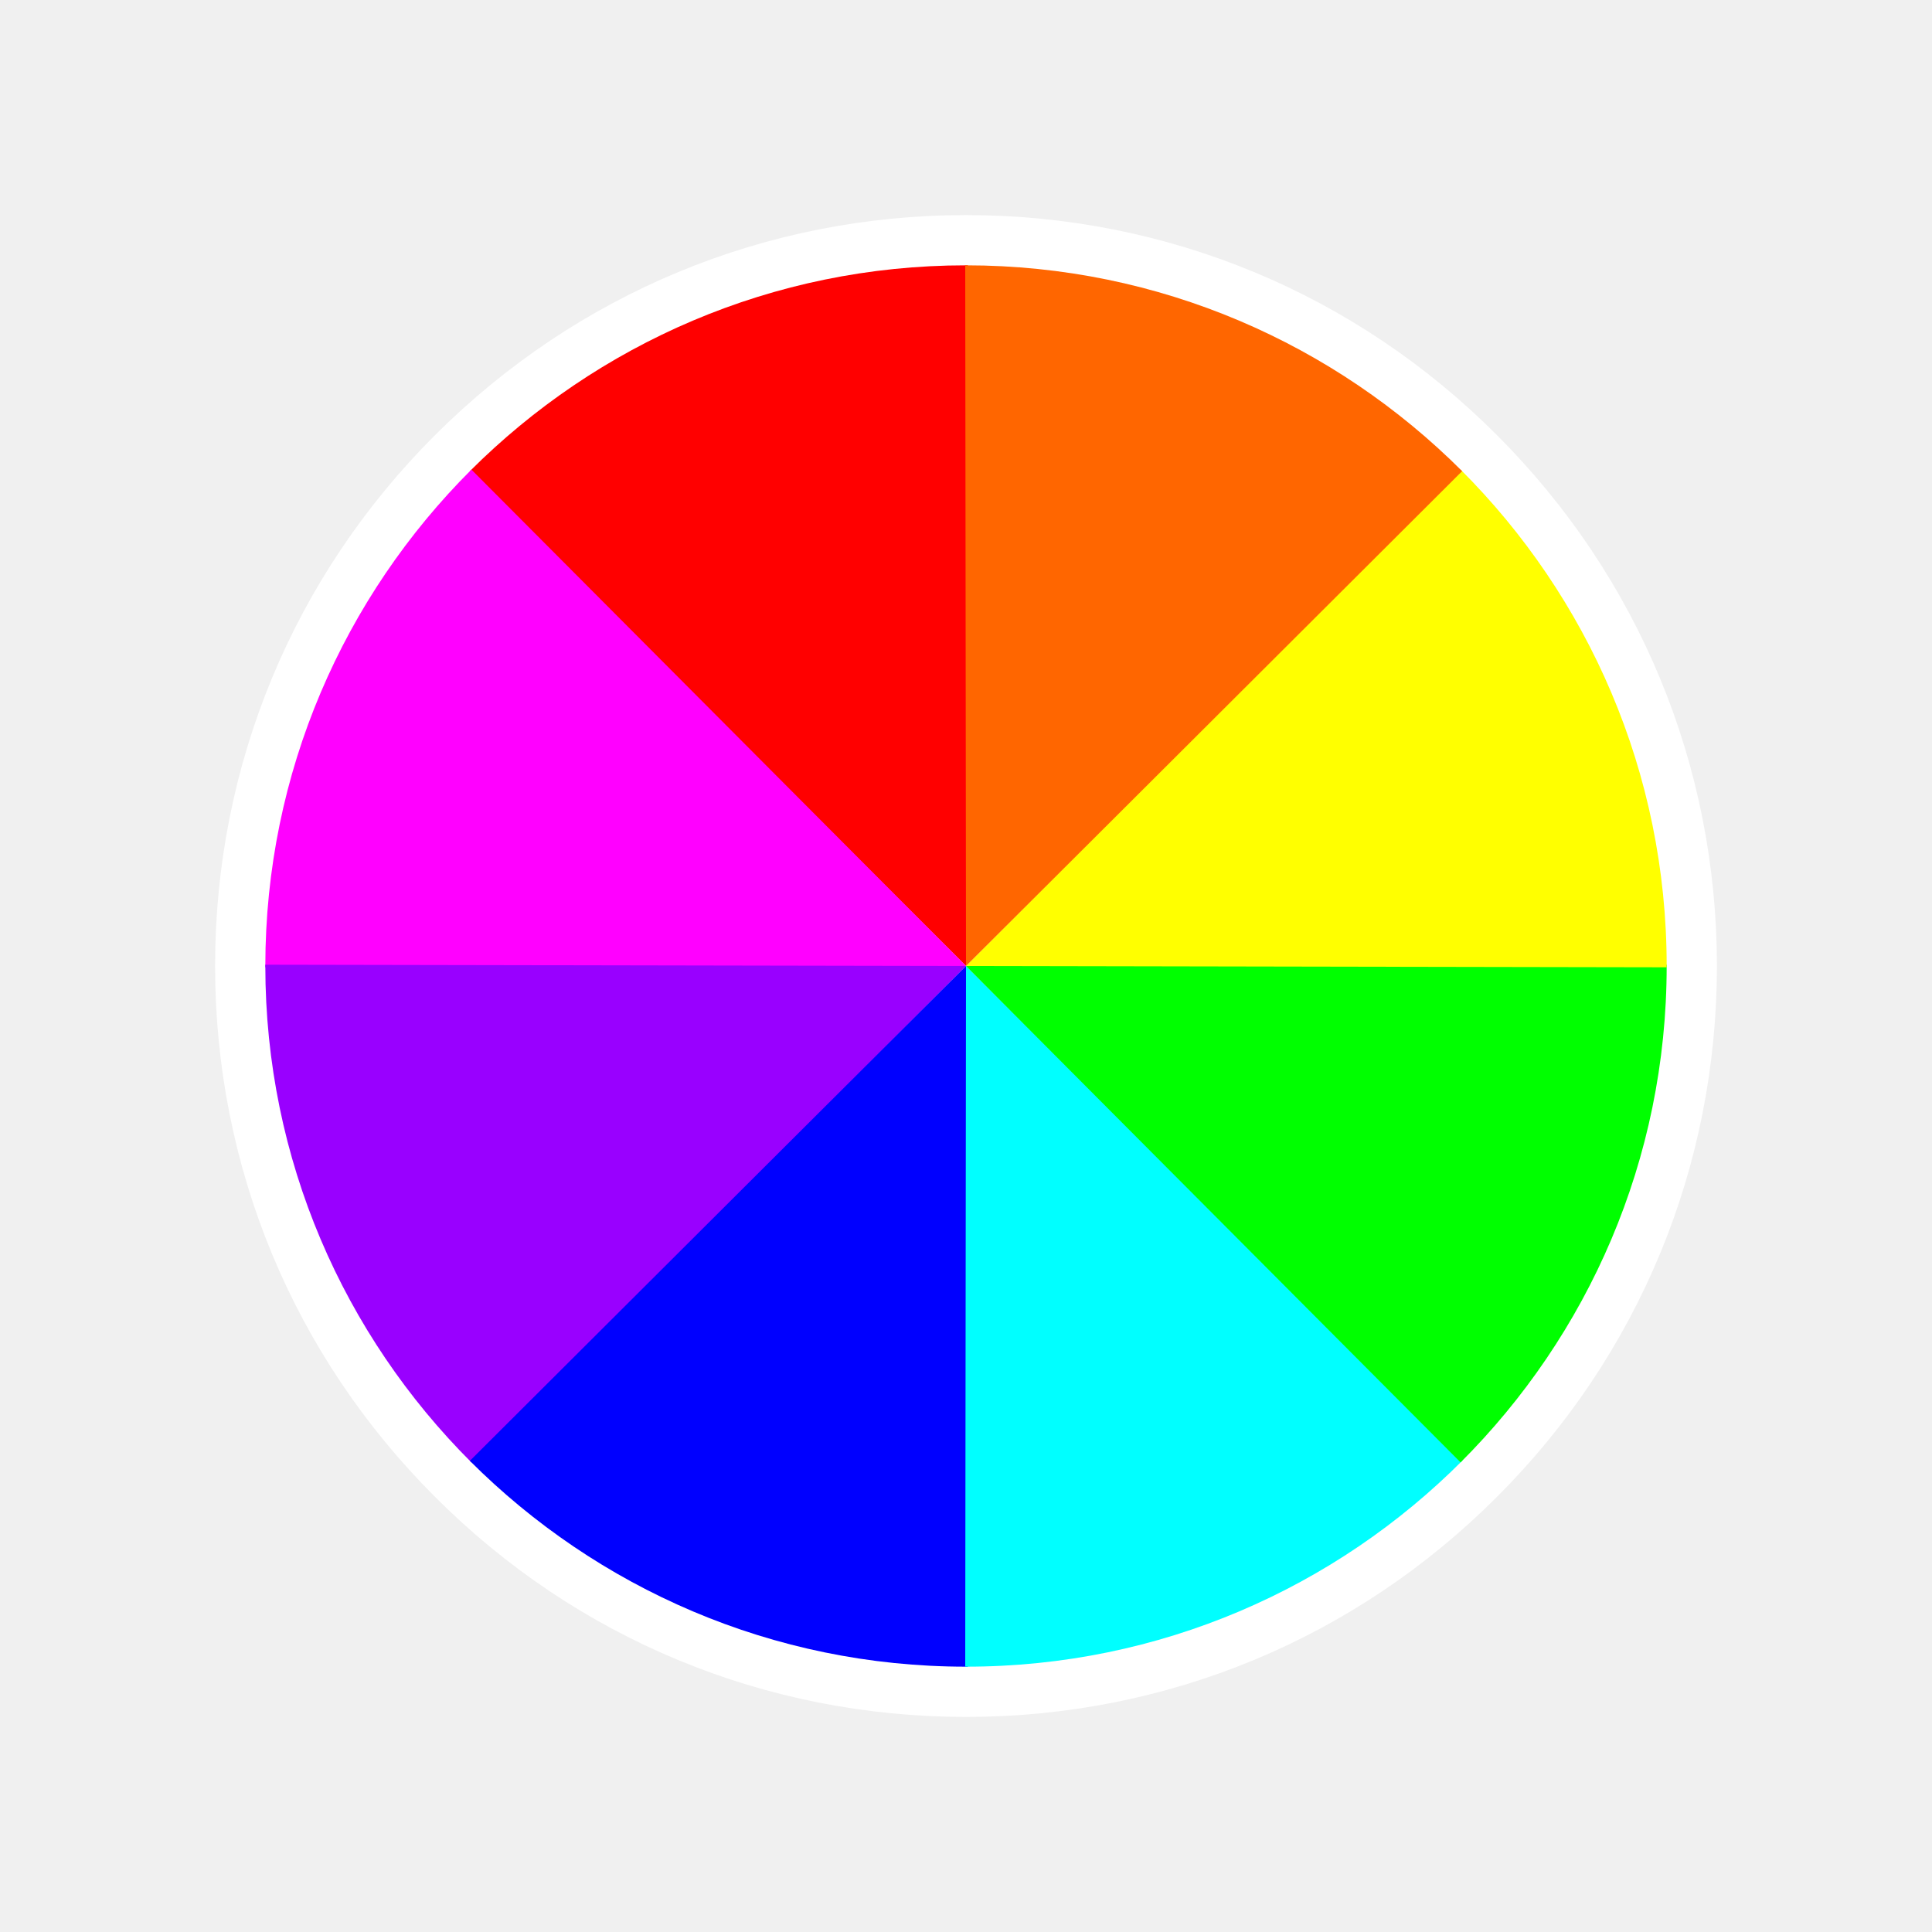
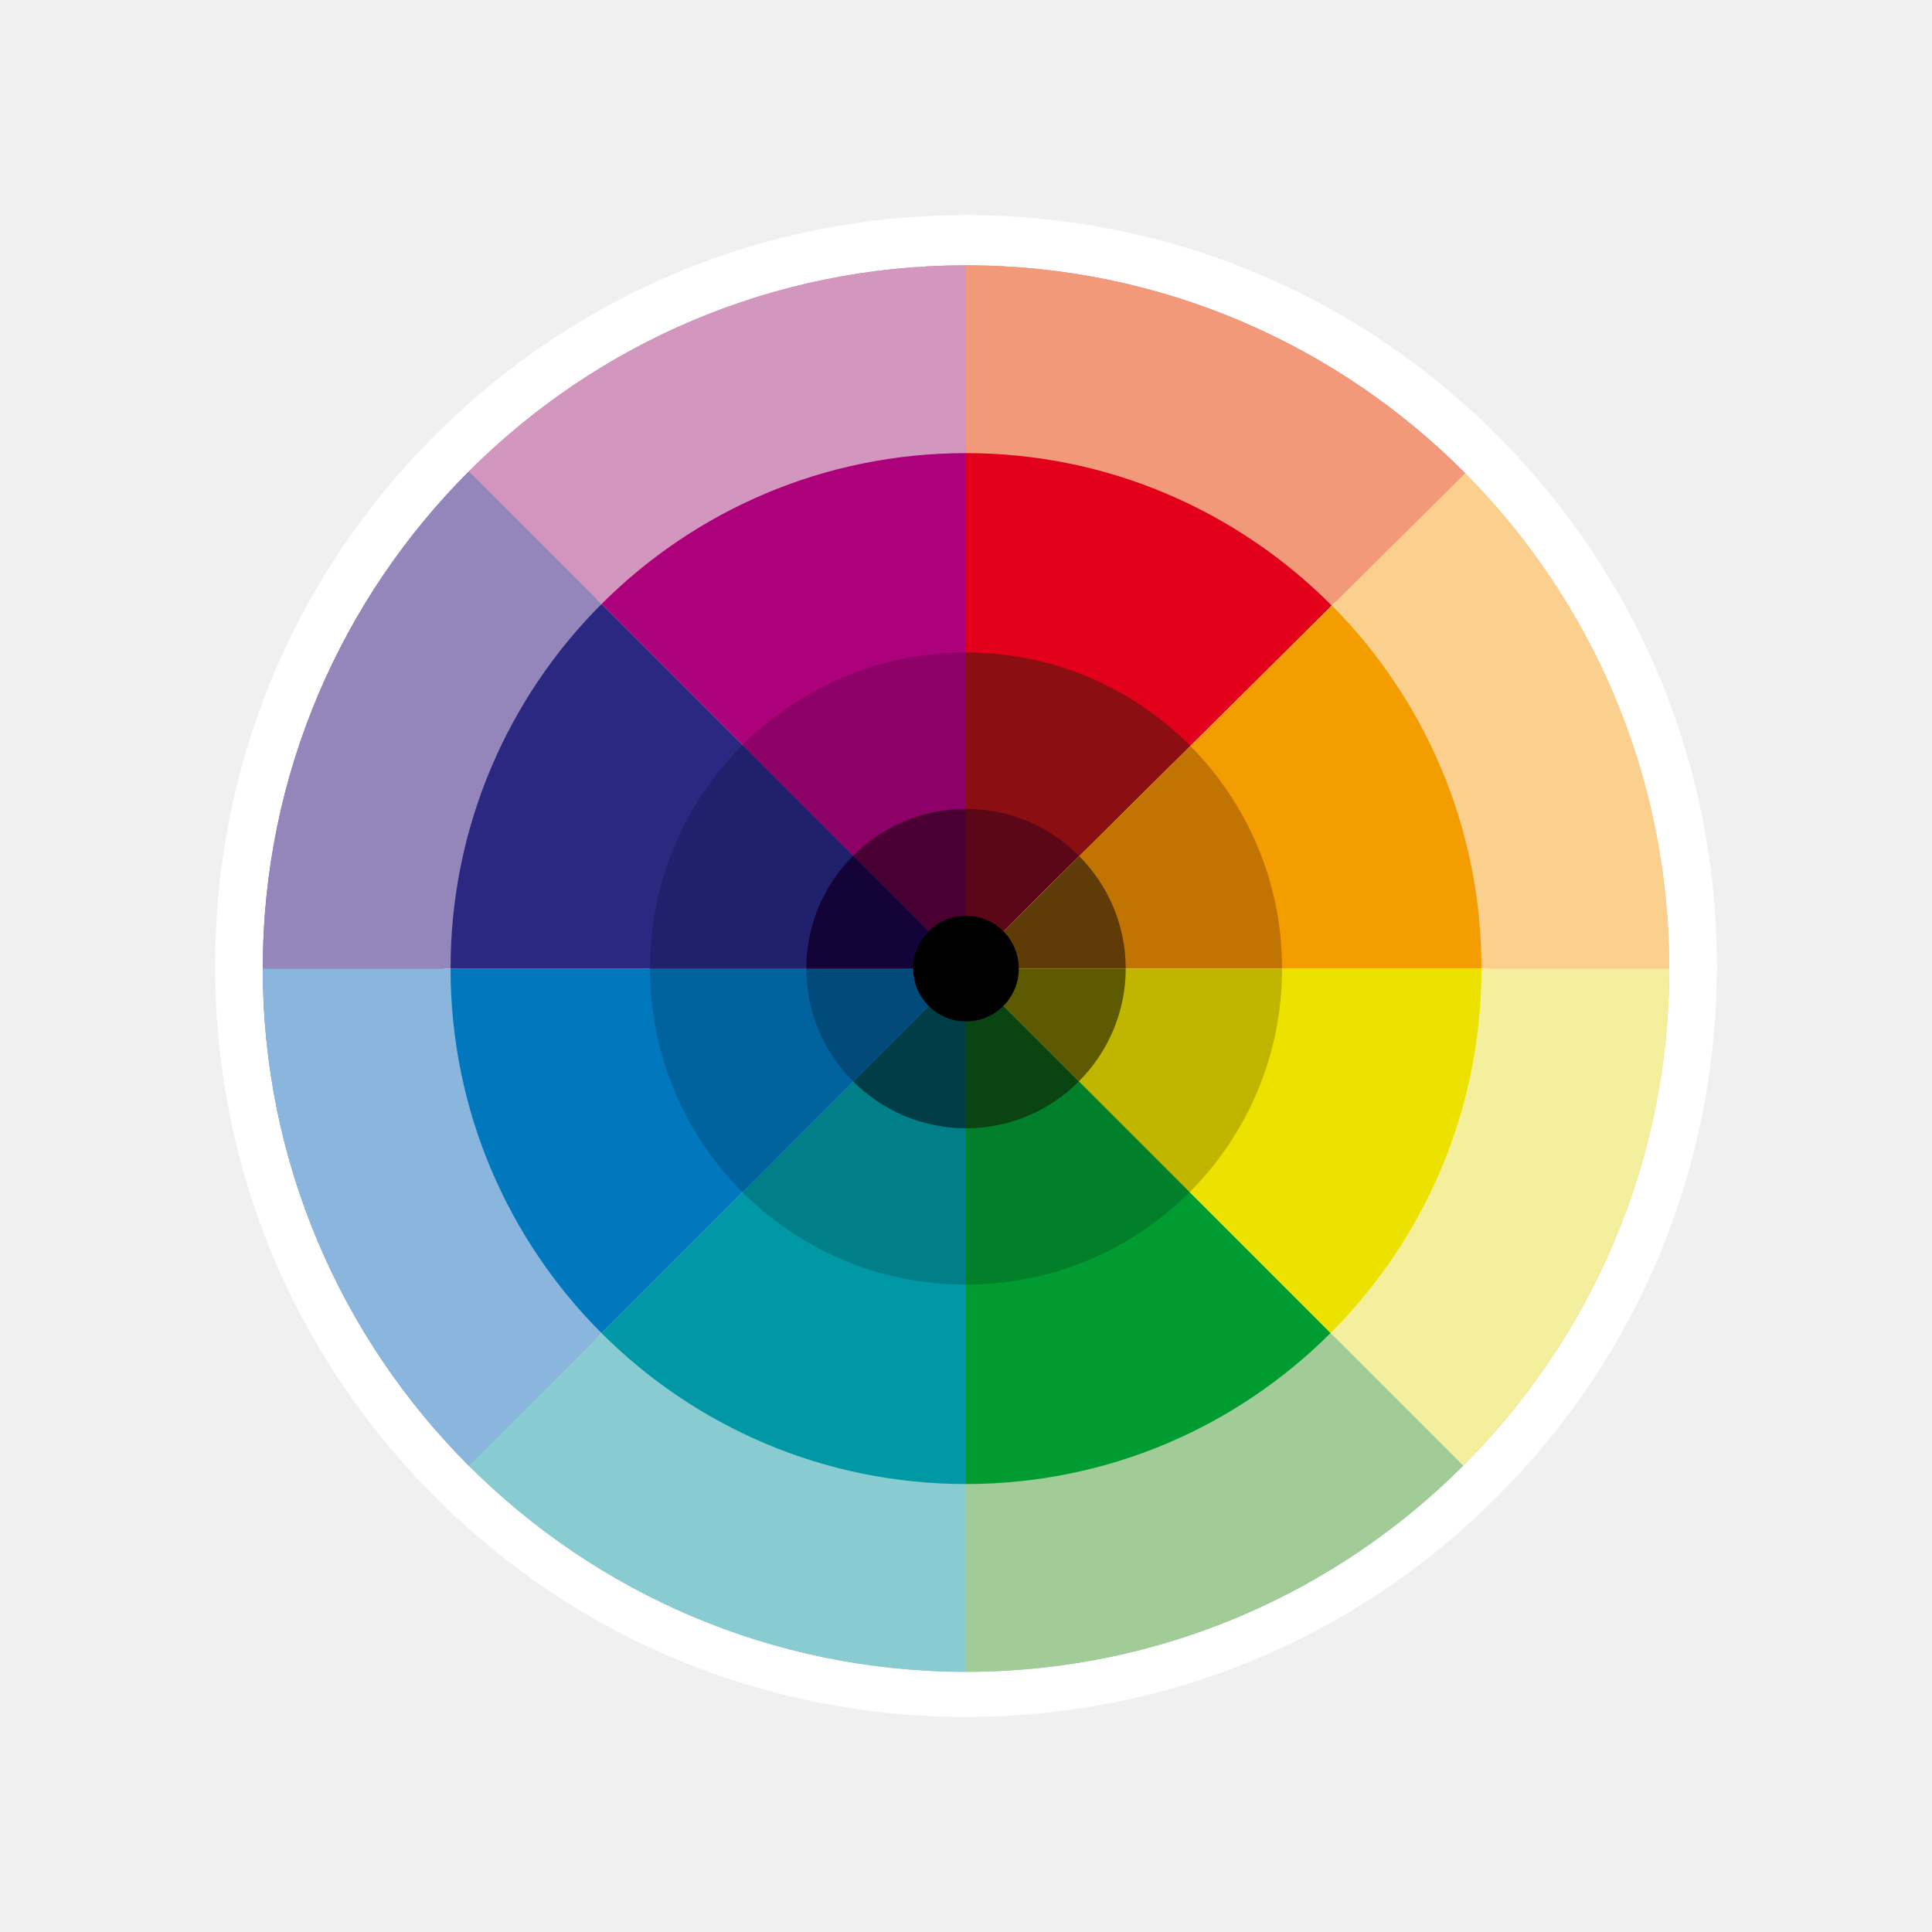
<svg xmlns="http://www.w3.org/2000/svg" version="1.1" id="Layer_1" x="0px" y="0px" viewBox="0 0 750 750" style="enable-background:new 0 0 750 750;" xml:space="preserve">
  <g>
    <g>
      <g>
-         <path style="fill:#FFFFFF;" d="M375,666.5c-77.9,0-151.1-30.3-206.1-85.4C113.8,526.1,83.5,452.9,83.5,375s30.3-151.1,85.4-206.1     S297.1,83.5,375,83.5s151.1,30.3,206.1,85.4c55.1,55.1,85.4,128.3,85.4,206.1s-30.3,151.1-85.4,206.1     C526.1,636.2,452.9,666.5,375,666.5z M375,124.5c-138.1,0-250.5,112.4-250.5,250.5S236.9,625.5,375,625.5S625.5,513.1,625.5,375     S513.1,124.5,375,124.5z" />
+         <g>
+           <path style="fill:#FFFFFF;" d="M375,666.5c-77.9,0-151.1-30.3-206.1-85.4c-55.1-55-85.4-128.2-85.4-206.1s30.3-151.1,85.4-206.1      S297.1,83.5,375,83.5s151.1,30.3,206.1,85.4c55.1,55.1,85.4,128.3,85.4,206.1s-30.3,151.1-85.4,206.1      C526.1,636.2,452.9,666.5,375,666.5z M375,124.5c-138.1,0-250.5,112.4-250.5,250.5S236.9,625.5,375,625.5S625.5,513.1,625.5,375      S513.1,124.5,375,124.5z" />
+         </g>
      </g>
+     </g>
+     <g>
+       <circle style="fill:#646464;" cx="375" cy="376" r="272.2" />
+       <path style="fill:#8986BB;" d="M182,183c-49.4,49.4-80,117.7-80,193s30.6,143.6,80,193l193-193L182,183z" />
+       <path style="fill:#C294A9;" d="M375,103c-75.4,0-143.6,30.6-193,80l193,193l193.8-192.3C519.3,133.9,450.8,103,375,103z" />
+       <path style="fill:#F4C29C;" d="M568.8,183.7L375,376l193,193c49.4-49.4,80-117.7,80-193C648,301,617.8,233.1,568.8,183.7z" />
+       <path style="fill:#A1CCBD;" d="M375,376L182,569c49.4,49.4,117.7,80,193,80s143.6-30.6,193-80L375,376z" />
      <g>
-         <g>
-           <path style="fill:#FF0000;" d="M375,375l0.7-272c-0.2,0-0.5,0-0.7,0c-75.2,0-143.3,30.6-192.6,79.9L375,375z" />
-         </g>
-         <g>
-           <path style="fill:#FF00FF;" d="M183,182.3c-49.4,49.3-80,117.4-80,192.7c0,0.2,0,0.3,0,0.5l272-0.5L183,182.3z" />
-         </g>
-         <g>
-           <path style="fill:#9900FF;" d="M103,374.5c0,0.2,0,0.3,0,0.5c0,75.3,30.6,143.4,80,192.7L375,375L103,374.5z" />
-         </g>
-         <g>
-           <path style="fill:#0000FF;" d="M375,375L182.4,567.1C231.7,616.4,299.8,647,375,647c0.2,0,0.5,0,0.7,0L375,375z" />
-         </g>
-         <g>
-           <path style="fill:#00FFFF;" d="M375,375l-0.3,272c0.1,0,0.2,0,0.3,0c75.3,0,143.5-30.6,192.8-80.1L375,375z" />
-         </g>
-         <g>
-           <path style="fill:#00FF00;" d="M567,567.7c49.4-49.3,80-117.4,80-192.7c0-0.2,0-0.3,0-0.5L375,375L567,567.7z" />
-         </g>
-         <g>
-           <path style="fill:#FFFF00;" d="M647,375.5c0-0.2,0-0.3,0-0.5c0-75.3-30.6-143.4-80-192.7L375,375L647,375.5z" />
-         </g>
-         <g>
-           <path style="fill:#FF6600;" d="M375,375l192.6-192.1C518.3,133.6,450.2,103,375,103c-0.1,0-0.2,0-0.3,0L375,375z" />
-         </g>
+         <circle style="fill:none;stroke:#FFFFFF;stroke-width:5;stroke-miterlimit:10;" cx="375" cy="376" r="62" />
+         <circle style="fill:none;stroke:#FFFFFF;stroke-width:5;stroke-miterlimit:10;" cx="375" cy="376" r="122.7" />
+         <circle style="fill:none;stroke:#FFFFFF;stroke-width:5;stroke-miterlimit:10;" cx="375" cy="376" r="200.1" />
+         <circle style="fill:none;stroke:#FFFFFF;stroke-width:5;stroke-miterlimit:10;" cx="375" cy="376" r="62" />
+         <path style="fill:#D396BF;" d="M375,376V103c-75.4,0-143.6,30.6-193,80L375,376z" />
+         <path style="fill:#AD007B;" d="M375,376V175.9c-55.3,0-105.3,22.4-141.5,58.6L375,376z" />
+         <circle style="fill:#8D0068;" cx="375" cy="376" r="122.7" />
+         <path style="fill:#88CBD1;" d="M182,569c49.4,49.4,117.7,80,193,80V376L182,569z" />
+         <path style="fill:#0198A5;" d="M233.5,517.5c36.2,36.2,86.2,58.6,141.5,58.6V376L233.5,517.5z" />
+         <path style="fill:#007F88;" d="M288.2,462.8c22.2,22.2,52.9,35.9,86.8,35.9V376L288.2,462.8z" />
+         <path style="fill:#013D47;" d="M331.2,419.8C342.4,431,357.9,438,375,438v-62L331.2,419.8z" />
+         <path style="fill:#F2997A;" d="M568.8,183.7C519.3,133.9,450.8,103,375,103v273L568.8,183.7z" />
+         <path style="fill:#E2001B;" d="M517,235.1c-36.3-36.5-86.5-59.2-142-59.2V376L517,235.1z" />
+         <path style="fill:#8A0E12;" d="M462.1,289.6c-22.2-22.4-53-36.3-87.1-36.3V376L462.1,289.6z" />
+         <path style="fill:#5B0717;" d="M419,332.4C407.8,321,392.2,314,375,314v62L419,332.4z" />
+         <path style="fill:#FBCF8E;" d="M375,376h273c0-75-30.2-142.9-79.2-192.3L375,376z" />
+         <path style="fill:#F49D01;" d="M375,376h200.1c0-55-22.2-104.8-58-140.9L375,376z" />
+         <path style="fill:#C17401;" d="M375,376h122.7c0-33.7-13.6-64.2-35.6-86.4L375,376z" />
+         <path style="fill:#5F3B07;" d="M375,376h62c0-17-6.9-32.4-18-43.6L375,376z" />
+         <path style="fill:#F4EF9C;" d="M375,376l193,193c49.4-49.4,80-117.7,80-193H375z" />
+         <path style="fill:#EDE100;" d="M375,376l141.5,141.5c36.2-36.2,58.6-86.2,58.6-141.5H375z" />
+         <path style="fill:#C0B600;" d="M375,376l86.8,86.8c22.2-22.2,35.9-52.9,35.9-86.8H375z" />
+         <path style="fill:#5D5A01;" d="M375,376l43.8,43.8C430,408.6,437,393.1,437,376H375z" />
+         <path style="fill:#A1CC97;" d="M375,376v273c75.4,0,143.6-30.6,193-80L375,376z" />
+         <path style="fill:#019C31;" d="M375,376v200.1c55.3,0,105.3-22.4,141.5-58.6L375,376z" />
+         <path style="fill:#017F2B;" d="M375,376v122.7c33.9,0,64.6-13.7,86.8-35.9L375,376z" />
+         <path style="fill:#094412;" d="M375,376v62c17.1,0,32.6-6.9,43.8-18.2L375,376z" />
+         <path style="fill:#8AB6DD;" d="M102,376c0,75.4,30.6,143.6,80,193l193-193H102z" />
+         <path style="fill:#0178BD;" d="M174.9,376c0,55.3,22.4,105.3,58.6,141.5L375,376H174.9z" />
+         <path style="fill:#01639E;" d="M252.3,376c0,33.9,13.7,64.6,35.9,86.8L375,376H252.3z" />
+         <path style="fill:#014A79;" d="M313,376c0,17.1,6.9,32.6,18.2,43.8L375,376H313z" />
+         <path style="fill:#9486BB;" d="M182,183c-49.4,49.4-80,117.7-80,193h273L182,183z" />
+         <path style="fill:#2B2882;" d="M233.5,234.5c-36.2,36.2-58.6,86.2-58.6,141.5H375L233.5,234.5z" />
+         <path style="fill:#21206C;" d="M288.2,289.2c-22.2,22.2-35.9,52.9-35.9,86.8H375L288.2,289.2z" />
+         <path style="fill:#4A0032;" d="M375,376v-62c-17.1,0-32.6,6.9-43.8,18.2L375,376z" />
+         <path style="fill:#130336;" d="M331.2,332.2C320,343.4,313,358.9,313,376h62L331.2,332.2z" />
+         <circle cx="375" cy="376" r="20.5" />
      </g>
    </g>
  </g>
</svg>
